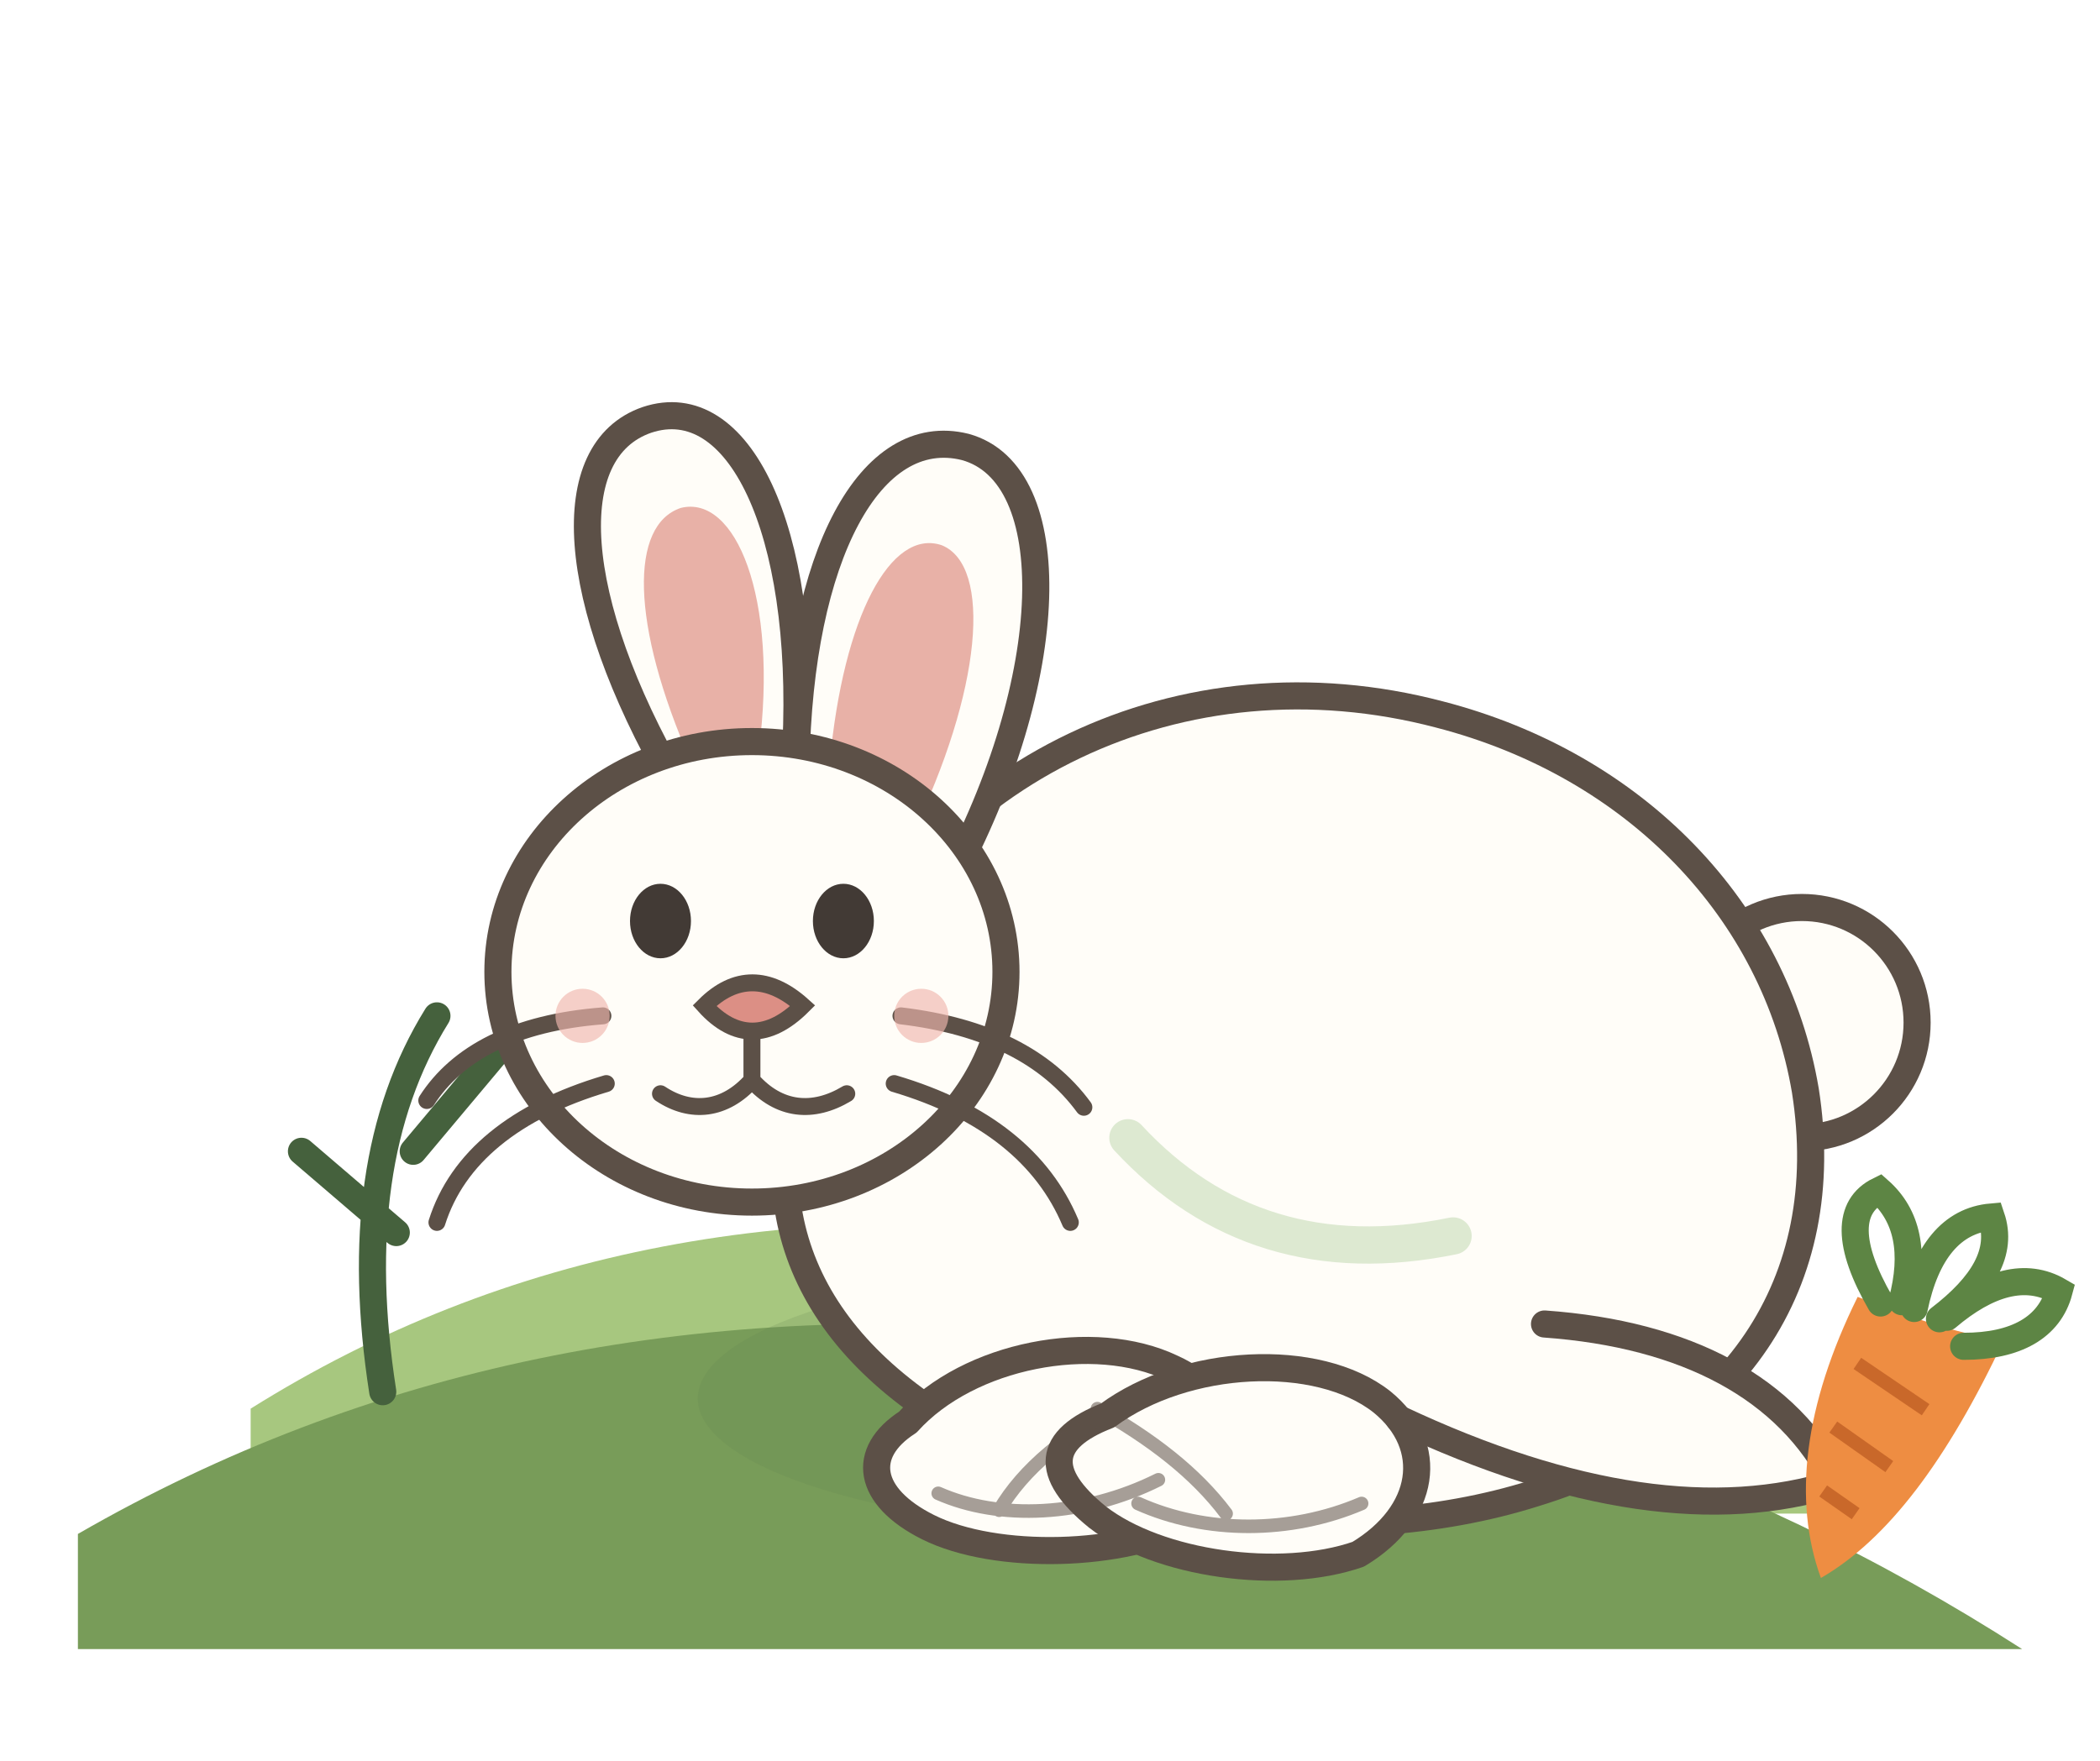
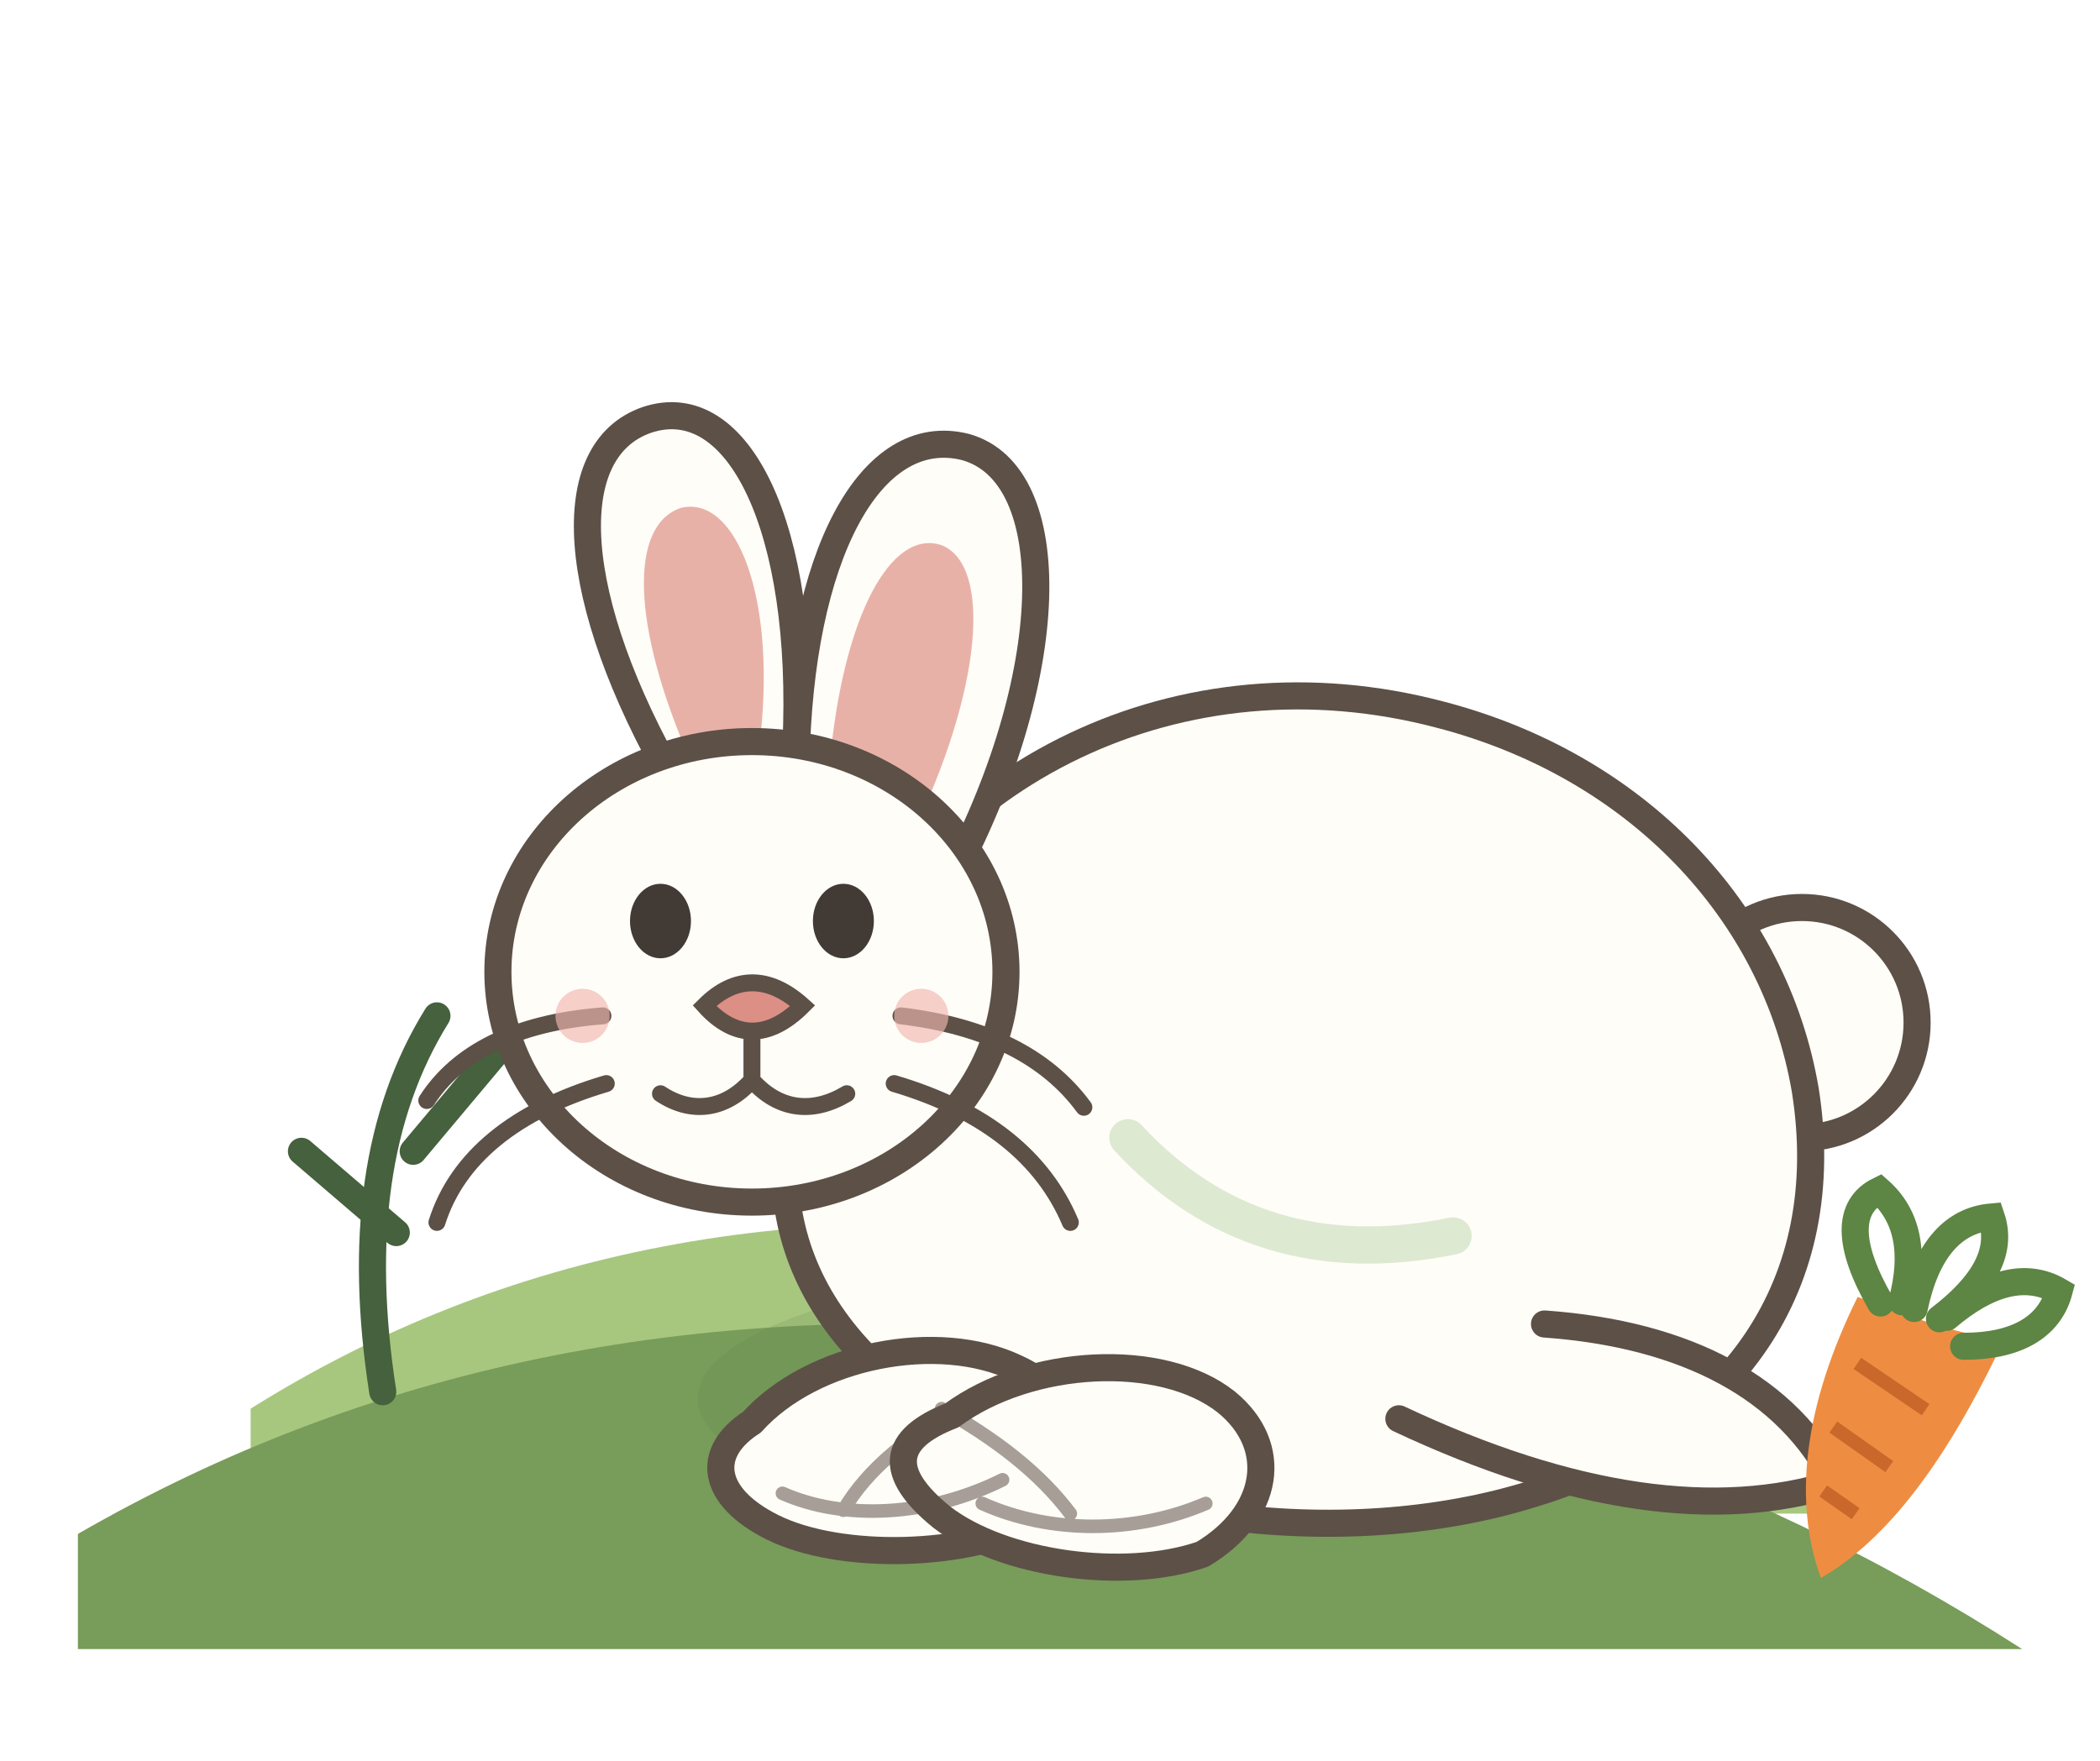
<svg xmlns="http://www.w3.org/2000/svg" viewBox="0 0 620 520">
  <g fill="none" fill-rule="evenodd">
    <path fill="#A7C77F" d="M74 416c75-47 162-64 263-50 71 10 139 37 204 81H74z" />
    <path fill="#789C59" d="M23 453c85-49 181-69 289-60 106 8 201 40 285 94H23z" />
    <g stroke="#45613D" stroke-linecap="round" stroke-width="8">
      <path d="M113 411c-7-45-2-82 16-111M117 364l-28-24M122 340l26-31M502 432c7-39 3-72-12-98M497 383l24-22" />
    </g>
    <g transform="translate(124 82)">
      <ellipse cx="224" cy="331" rx="142" ry="40" fill="#617F4C" opacity=".18" />
      <circle cx="408" cy="220" r="34" fill="#FFFDF8" stroke="#5C5047" stroke-width="8" />
      <path d="M120 215c30-70 105-106 181-86 58 15 99 58 108 111 9 57-21 101-80 119-57 18-132 8-179-25-44-30-53-72-30-119z" fill="#FFFDF8" stroke="#5C5047" stroke-width="8" />
      <path d="M75 149c-31-54-34-98-8-107 27-9 47 32 44 96" fill="#FFFDF8" stroke="#5C5047" stroke-width="8" />
      <path d="M111 144c1-62 22-101 50-94 29 8 28 68-5 129" fill="#FFFDF8" stroke="#5C5047" stroke-width="8" />
      <path d="M80 143c-18-41-18-70-3-75 16-4 29 26 23 72M121 143c4-43 18-69 33-64 15 6 12 43-9 86" fill="#E8B1A7" />
      <ellipse cx="98" cy="205" rx="75" ry="68" fill="#FFFDF8" stroke="#5C5047" stroke-width="8" />
      <path d="M54 218c-26 2-43 11-52 25M55 238c-27 8-44 22-50 41M142 218c25 3 43 12 54 27M140 238c27 8 44 22 52 41" stroke="#5C5047" stroke-linecap="round" stroke-width="5" />
      <ellipse cx="71" cy="190" rx="9" ry="11" fill="#423A35" />
      <ellipse cx="125" cy="190" rx="9" ry="11" fill="#423A35" />
      <path d="M84 215c9 10 19 10 29 0-10-9-20-9-29 0z" fill="#DC8F85" stroke="#5C5047" stroke-width="5" />
      <path d="M98 223v14m0 0c-8 9-18 10-27 4m27-4c8 9 18 10 28 4" stroke="#5C5047" stroke-linecap="round" stroke-width="5" />
      <circle cx="48" cy="218" r="8" fill="#F0B7AD" opacity=".65" />
      <circle cx="148" cy="218" r="8" fill="#F0B7AD" opacity=".65" />
-       <path d="M144 338c18-20 55-27 78-16 20 9 22 29 6 45-20 11-58 12-78 2-18-9-20-22-6-31z" fill="#FFFDF8" stroke="#5C5047" stroke-linecap="round" stroke-linejoin="round" stroke-width="8" />
-       <path d="M203 336c23-17 62-19 81-4 16 13 13 33-7 45-23 8-59 3-77-11-16-13-15-23 3-30z" fill="#FFFDF8" stroke="#5C5047" stroke-linecap="round" stroke-linejoin="round" stroke-width="8" />
-       <path d="M153 359c18 8 43 7 65-4M171 364c7-12 20-23 37-31M212 362c20 9 45 9 66 0M238 365c-9-12-22-22-38-31" stroke="#5C5047" stroke-linecap="round" stroke-width="4" opacity=".55" />
+       <g transform="translate(-46 0)">
+         <path d="M144 338c18-20 55-27 78-16 20 9 22 29 6 45-20 11-58 12-78 2-18-9-20-22-6-31z" fill="#FFFDF8" stroke="#5C5047" stroke-linecap="round" stroke-linejoin="round" stroke-width="8" />
+         <path d="M203 336c23-17 62-19 81-4 16 13 13 33-7 45-23 8-59 3-77-11-16-13-15-23 3-30z" fill="#FFFDF8" stroke="#5C5047" stroke-linecap="round" stroke-linejoin="round" stroke-width="8" />
+         <path d="M153 359c18 8 43 7 65-4M171 364c7-12 20-23 37-31M212 362c20 9 45 9 66 0M238 365c-9-12-22-22-38-31" stroke="#5C5047" stroke-linecap="round" stroke-width="4" opacity=".55" />
+       </g>
      <path d="M332 309c42 3 72 19 86 47-35 11-78 5-129-19" fill="#FFFDF8" stroke="#5C5047" stroke-linecap="round" stroke-linejoin="round" stroke-width="8" />
      <path d="M209 254c25 27 57 37 96 29" stroke="#DDE9D1" stroke-linecap="round" stroke-width="11" />
    </g>
    <g transform="rotate(15 -1045 2215)">
      <path fill="#EE8D42" d="M20 33c19 2 34 3 45 1-7 39-18 66-34 82-14-20-18-48-11-83z" />
      <path d="M27 33C13 19 10 8 18 1c10 5 15 15 15 30M37 32c-1-17 4-28 15-32 6 9 3 20-7 33M47 32c9-13 19-19 30-16 0 11-8 19-23 23" stroke="#5D8544" stroke-linecap="round" stroke-width="8" />
      <path d="M25 52l23 8M23 72l19 7M25 91l11 4" stroke="#C9682A" stroke-width="4" />
    </g>
  </g>
</svg>
